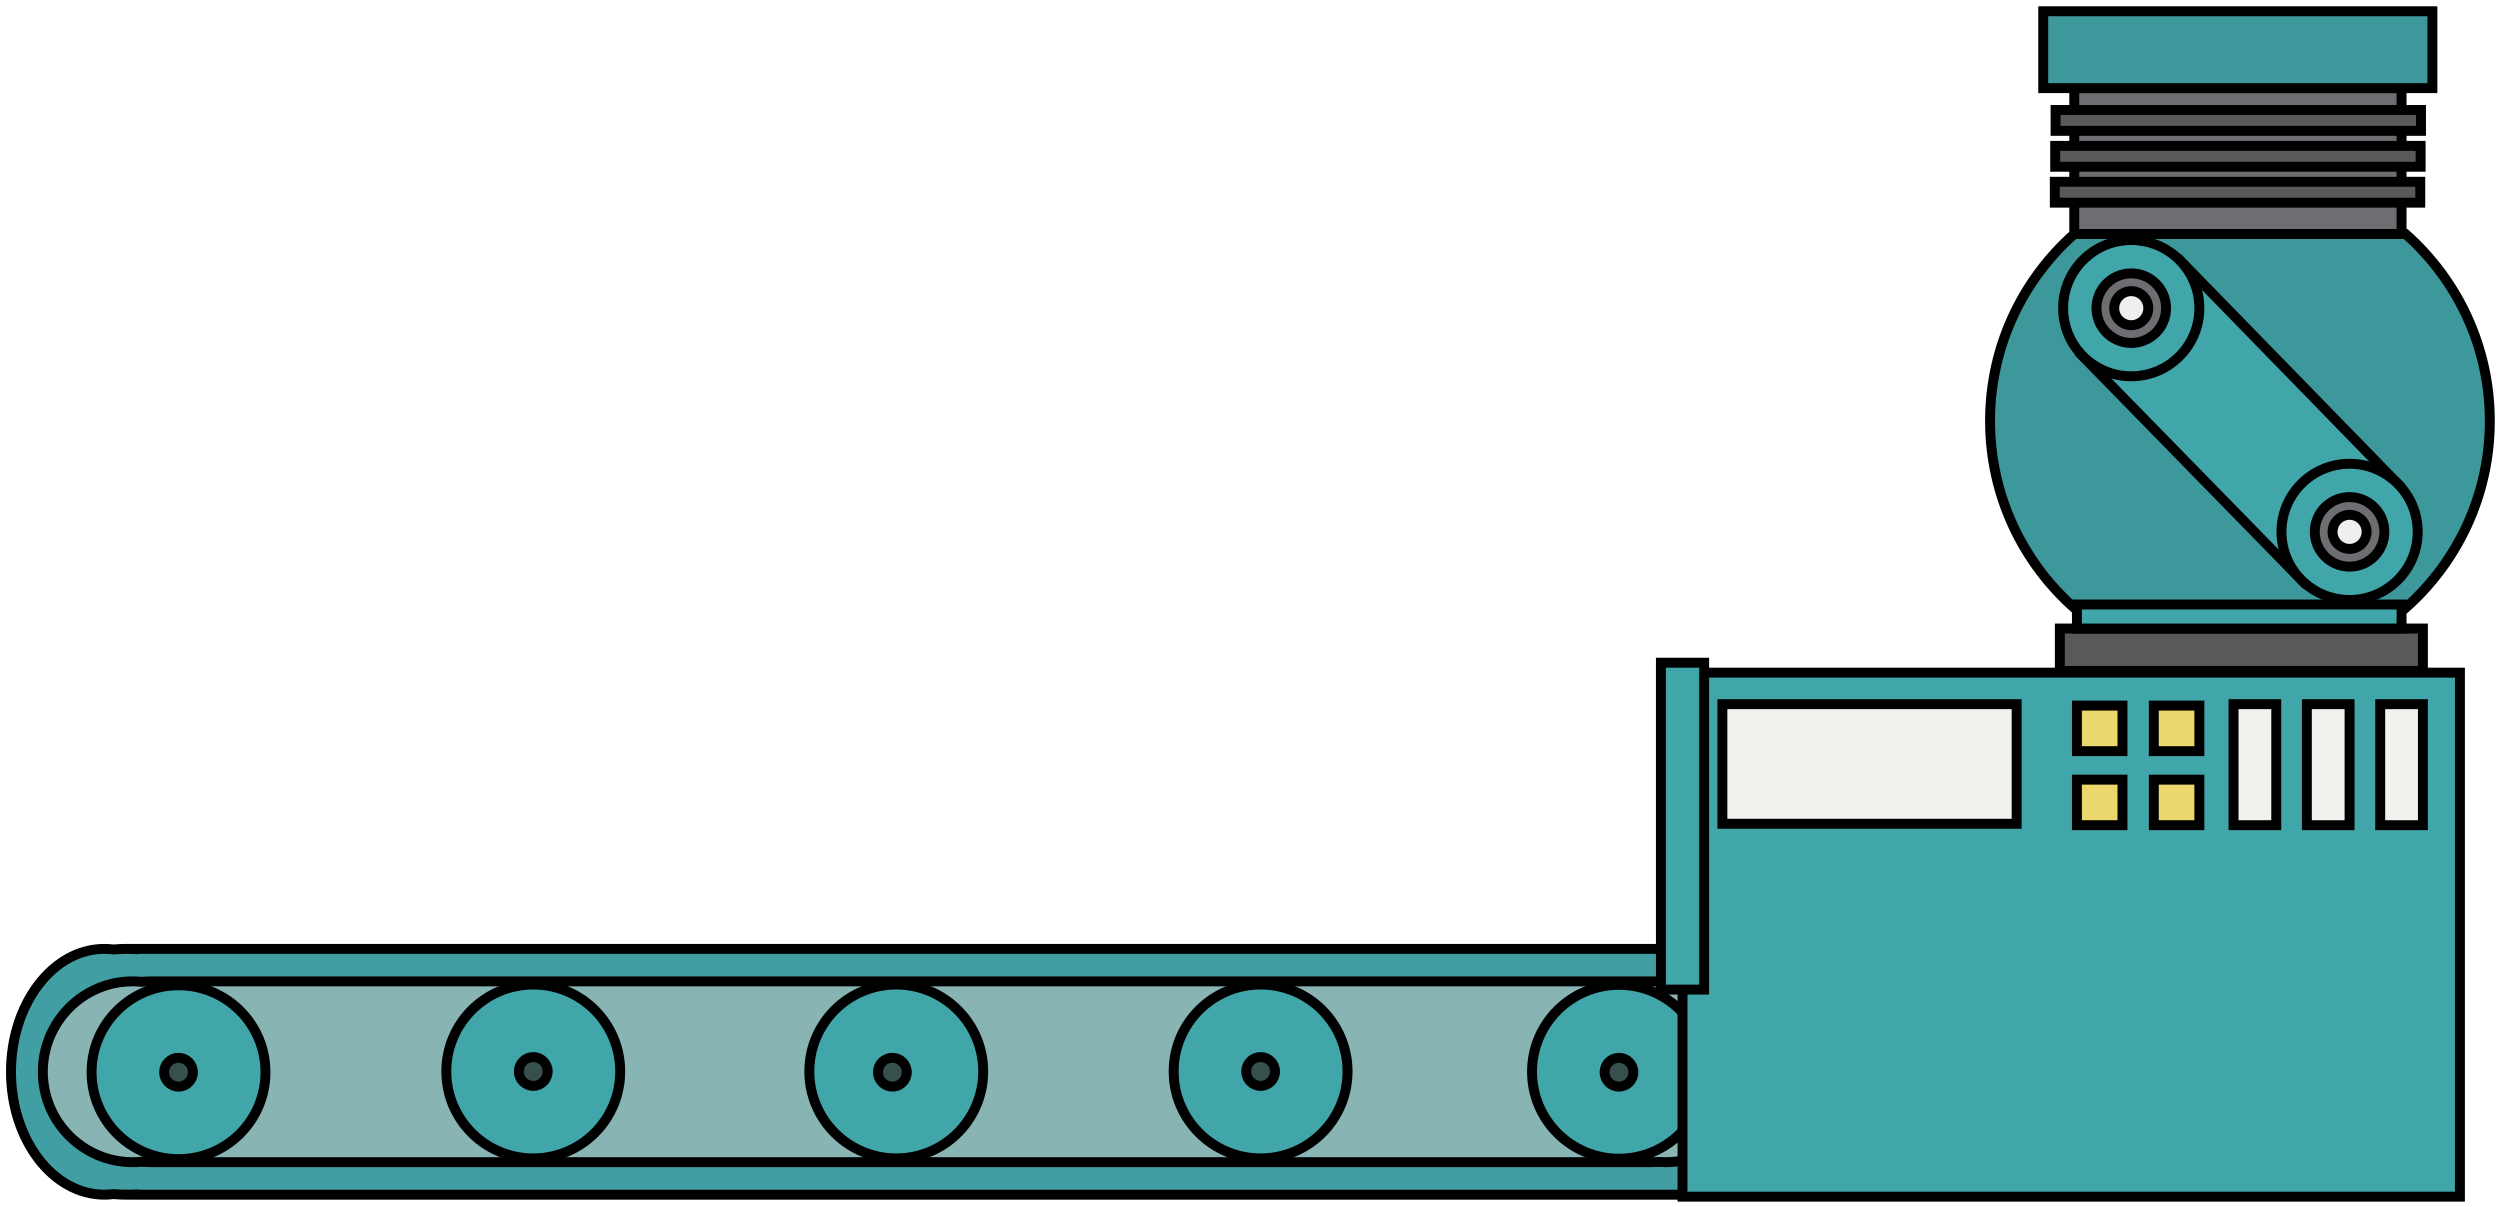
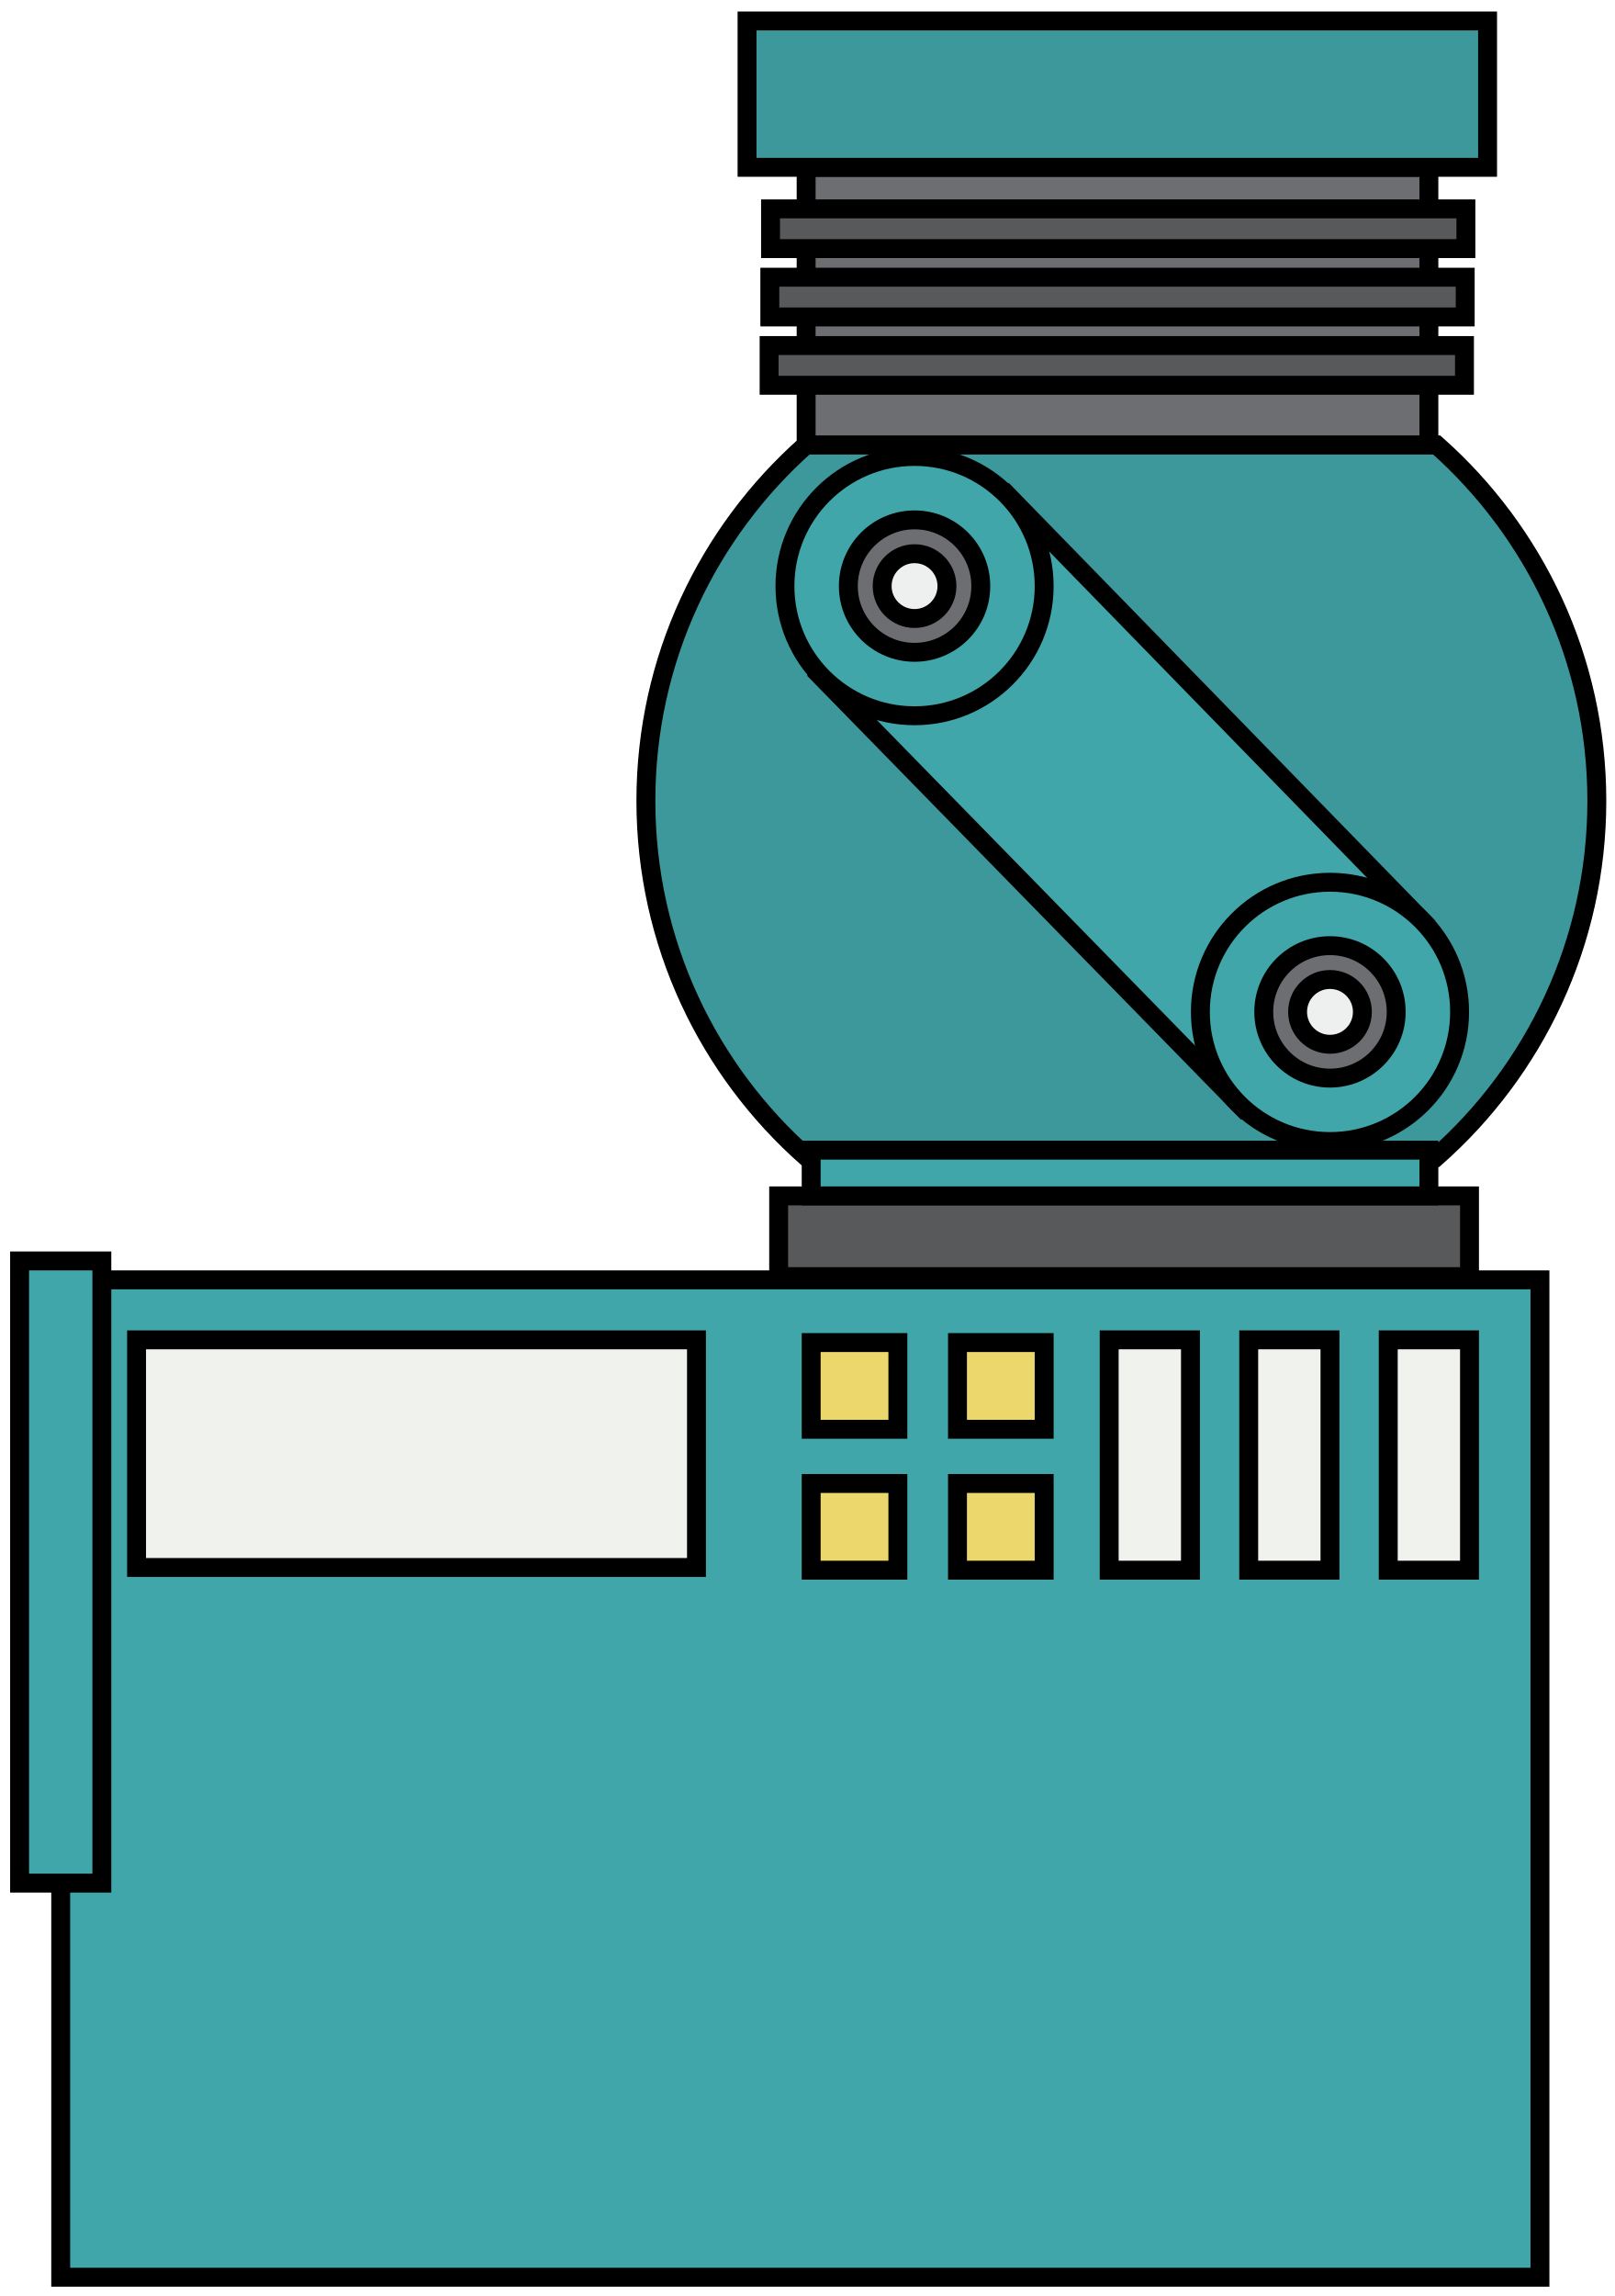
- <svg xmlns="http://www.w3.org/2000/svg" version="1.1" id="圖層_1" x="0px" y="0px" width="1258px" height="607px" viewBox="0 0 1258 607" enable-background="new 0 0 1258 607" xml:space="preserve">
+ <svg xmlns="http://www.w3.org/2000/svg" version="1.1" id="圖層_1" x="0px" y="0px" width="427px" height="607px" viewBox="0 0 427 607" enable-background="new 0 0 427 607" xml:space="preserve">
  <g>
-     <path fill="#419EA2" stroke="#000000" stroke-width="5" stroke-miterlimit="10" d="M858.6,478.467   c-3.545-0.648-7.621-0.988-12.309-0.988H67.293v0.066c-1.091-0.037-2.185-0.066-3.287-0.066c-2.53,0-4.837,0.102-6.951,0.291   c-1.489-0.188-2.996-0.291-4.521-0.291c-25.958,0-47,27.688-47,61.84c0,34.154,21.042,61.842,47,61.842   c1.525,0,3.032-0.104,4.521-0.291c2.114,0.189,4.421,0.291,6.951,0.291c1.102,0,2.196-0.031,3.287-0.066v0.066h778.998   c1.877,0,3.65-0.057,5.336-0.16c1.059,0.094,2.123,0.16,3.199,0.16c25.795,0,46.707-27.516,46.707-61.455   C901.533,507.438,882.629,480.996,858.6,478.467" />
-     <path fill="#88B4B4" stroke="#000000" stroke-width="5" stroke-miterlimit="10" d="M841.797,494.553   c-3.408-0.477-7.328-0.727-11.834-0.727H80.94v0.049c-1.05-0.025-2.101-0.049-3.161-0.049c-2.432,0-4.65,0.074-6.684,0.215   c-1.431-0.137-2.88-0.215-4.347-0.215c-24.958,0-45.191,20.369-45.191,45.492c0,25.125,20.233,45.494,45.191,45.494   c1.467,0,2.916-0.078,4.347-0.215c2.034,0.141,4.252,0.215,6.684,0.215c1.06,0,2.111-0.023,3.161-0.051v0.051h749.022   c1.805,0,3.508-0.041,5.129-0.119c1.02,0.07,2.041,0.119,3.076,0.119c24.803,0,44.91-20.242,44.91-45.209   C883.078,515.865,864.9,496.414,841.797,494.553" />
-     <path fill="#41A6A9" stroke="#000000" stroke-width="5" stroke-miterlimit="10" d="M133.585,539.537   c0,24.164-19.587,43.75-43.75,43.75s-43.75-19.586-43.75-43.75c0-24.162,19.587-43.75,43.75-43.75S133.585,515.375,133.585,539.537   " />
-     <path fill="#37504D" stroke="#000000" stroke-width="5" stroke-miterlimit="10" d="M97.085,539.537c0,4.004-3.246,7.25-7.25,7.25   s-7.25-3.246-7.25-7.25s3.246-7.25,7.25-7.25S97.085,535.533,97.085,539.537" />
-     <path fill="#41A6A9" stroke="#000000" stroke-width="5" stroke-miterlimit="10" d="M312.085,539.162   c0,24.164-19.587,43.75-43.75,43.75s-43.75-19.586-43.75-43.75c0-24.162,19.587-43.75,43.75-43.75S312.085,515,312.085,539.162" />
-     <path fill="#37504D" stroke="#000000" stroke-width="5" stroke-miterlimit="10" d="M275.585,539.162c0,4.004-3.246,7.25-7.25,7.25   s-7.25-3.246-7.25-7.25s3.246-7.25,7.25-7.25S275.585,535.158,275.585,539.162" />
-     <path fill="#41A6A9" stroke="#000000" stroke-width="5" stroke-miterlimit="10" d="M494.752,539.162   c0,24.164-19.588,43.75-43.75,43.75s-43.75-19.586-43.75-43.75c0-24.162,19.588-43.75,43.75-43.75S494.752,515,494.752,539.162" />
-     <path fill="#37504D" stroke="#000000" stroke-width="5" stroke-miterlimit="10" d="M456.295,539.537c0,4.004-3.246,7.25-7.25,7.25   c-4.006,0-7.25-3.246-7.25-7.25s3.244-7.25,7.25-7.25C453.049,532.287,456.295,535.533,456.295,539.537" />
-     <path fill="#41A6A9" stroke="#000000" stroke-width="5" stroke-miterlimit="10" d="M678.086,539.162   c0,24.164-19.588,43.75-43.75,43.75c-24.164,0-43.75-19.586-43.75-43.75c0-24.162,19.586-43.75,43.75-43.75   C658.498,495.412,678.086,515,678.086,539.162" />
-     <path fill="#37504D" stroke="#000000" stroke-width="5" stroke-miterlimit="10" d="M641.586,539.162c0,4.004-3.246,7.25-7.25,7.25   c-4.006,0-7.25-3.246-7.25-7.25s3.244-7.25,7.25-7.25C638.34,531.912,641.586,535.158,641.586,539.162" />
-     <path fill="#41A6A9" stroke="#000000" stroke-width="5" stroke-miterlimit="10" d="M858.418,539.318   c0,24.164-19.588,43.75-43.75,43.75s-43.75-19.586-43.75-43.75c0-24.162,19.588-43.75,43.75-43.75S858.418,515.156,858.418,539.318   " />
-     <path fill="#37504D" stroke="#000000" stroke-width="5" stroke-miterlimit="10" d="M821.918,539.537c0,4.004-3.246,7.25-7.25,7.25   s-7.25-3.246-7.25-7.25s3.246-7.25,7.25-7.25S821.918,535.533,821.918,539.537" />
-     <path fill="#3D989B" stroke="#000000" stroke-width="5" stroke-miterlimit="10" d="M1001.398,211.834   c0-37.453,16.398-71.063,42.377-94.102h166.719c25.98,23.039,42.379,56.648,42.379,94.102c0,37.572-16.504,71.275-42.633,94.316   h-166.211C1017.9,283.109,1001.398,249.406,1001.398,211.834" />
-     <rect x="846.65" y="338.477" fill="#41A6A9" stroke="#000000" stroke-width="5" stroke-miterlimit="10" width="391.182" height="263.68" />
-     <rect x="866.711" y="354.34" fill="#F0F2ED" stroke="#000000" stroke-width="5" stroke-miterlimit="10" width="148.066" height="60.18" />
-     <rect x="1083.799" y="355.055" fill="#EBD76C" stroke="#000000" stroke-width="5" stroke-miterlimit="10" width="22.924" height="22.926" />
-     <rect x="1045.109" y="355.055" fill="#EBD76C" stroke="#000000" stroke-width="5" stroke-miterlimit="10" width="22.926" height="22.926" />
-     <rect x="1083.799" y="392.313" fill="#EBD76C" stroke="#000000" stroke-width="5" stroke-miterlimit="10" width="22.924" height="22.922" />
-     <rect x="1045.109" y="392.313" fill="#EBD76C" stroke="#000000" stroke-width="5" stroke-miterlimit="10" width="22.926" height="22.922" />
-     <rect x="1197.715" y="354.338" fill="#F0F2ED" stroke="#000000" stroke-width="5" stroke-miterlimit="10" width="21.49" height="60.896" />
-     <rect x="1160.814" y="354.338" fill="#F0F2ED" stroke="#000000" stroke-width="5" stroke-miterlimit="10" width="21.492" height="60.896" />
-     <rect x="1123.918" y="354.338" fill="#F0F2ED" stroke="#000000" stroke-width="5" stroke-miterlimit="10" width="21.494" height="60.896" />
-     <rect x="1036.51" y="316.279" fill="#58595B" stroke="#000000" stroke-width="5" stroke-miterlimit="10" width="182.695" height="21.342" />
-     <polygon fill="#41A6A9" stroke="#000000" stroke-width="5" stroke-miterlimit="10" points="1158.795,292.564 1206.693,243.559    1097.32,131.316 1047.578,178.814  " />
-     <path fill="#41A6A9" stroke="#000000" stroke-width="5" stroke-miterlimit="10" d="M1038.174,155.068   c0,18.93,15.344,34.277,34.277,34.277c18.924,0,34.271-15.348,34.271-34.277c0-18.932-15.348-34.279-34.271-34.279   C1053.518,120.789,1038.174,136.137,1038.174,155.068" />
-     <path fill="#6D6E71" stroke="#000000" stroke-width="5" stroke-miterlimit="10" d="M1054.938,155.068   c0,9.672,7.842,17.506,17.514,17.506c9.666,0,17.51-7.834,17.51-17.506c0-9.674-7.844-17.51-17.51-17.51   C1062.779,137.559,1054.938,145.395,1054.938,155.068" />
-     <path fill="#EEEFEF" stroke="#000000" stroke-width="5" stroke-miterlimit="10" d="M1063.879,155.068   c0,4.732,3.836,8.568,8.572,8.568c4.73,0,8.564-3.836,8.564-8.568s-3.834-8.568-8.564-8.568   C1067.715,146.5,1063.879,150.336,1063.879,155.068" />
-     <path fill="#41A6A9" stroke="#000000" stroke-width="5" stroke-miterlimit="10" d="M1148.031,267.637   c0,18.93,15.348,34.273,34.275,34.273c18.934,0,34.277-15.344,34.277-34.273c0-18.936-15.344-34.275-34.277-34.275   C1163.379,233.361,1148.031,248.701,1148.031,267.637" />
-     <path fill="#6D6E71" stroke="#000000" stroke-width="5" stroke-miterlimit="10" d="M1164.797,267.637   c0,9.668,7.84,17.506,17.51,17.506c9.674,0,17.51-7.838,17.51-17.506c0-9.676-7.836-17.512-17.51-17.512   C1172.637,250.125,1164.797,257.961,1164.797,267.637" />
-     <path fill="#EEEFEF" stroke="#000000" stroke-width="5" stroke-miterlimit="10" d="M1173.74,267.637   c0,4.732,3.836,8.564,8.566,8.564c4.736,0,8.572-3.832,8.572-8.564c0-4.736-3.836-8.57-8.572-8.57   C1177.576,259.066,1173.74,262.9,1173.74,267.637" />
-     <rect x="1045.109" y="304.189" fill="#41A6A9" stroke="#000000" stroke-width="5" stroke-miterlimit="10" width="163.35" height="12.09" />
-     <rect x="1043.775" y="44.355" fill="#6D6E71" stroke="#000000" stroke-width="5" stroke-miterlimit="10" width="164.684" height="73.377" />
-     <rect x="1034.361" y="55.34" fill="#58595B" stroke="#000000" stroke-width="5" stroke-miterlimit="10" width="183.889" height="10.504" />
-     <rect x="1034.174" y="73.404" fill="#58595B" stroke="#000000" stroke-width="5" stroke-miterlimit="10" width="183.891" height="10.506" />
-     <rect x="1033.984" y="91.471" fill="#58595B" stroke="#000000" stroke-width="5" stroke-miterlimit="10" width="183.889" height="10.504" />
-     <rect x="1028.15" y="5.664" fill="#3D989B" stroke="#000000" stroke-width="5" stroke-miterlimit="10" width="195.83" height="38.691" />
-     <rect x="835.773" y="333.477" fill="#41A6A9" stroke="#000000" stroke-width="5" stroke-miterlimit="10" width="21.754" height="164.486" />
+     <path fill="#3D989B" stroke="#000000" stroke-width="5" stroke-miterlimit="10" d="M170.804,211.715   c0-37.453,16.398-71.063,42.377-94.102h166.719c25.98,23.039,42.379,56.648,42.379,94.102c0,37.572-16.504,71.275-42.633,94.316   H213.435C187.306,282.991,170.804,249.288,170.804,211.715" />
+     <rect x="16.056" y="338.357" fill="#41A6A9" stroke="#000000" stroke-width="5" stroke-miterlimit="10" width="391.182" height="263.68" />
+     <rect x="36.116" y="354.221" fill="#F0F2ED" stroke="#000000" stroke-width="5" stroke-miterlimit="10" width="148.066" height="60.18" />
+     <rect x="253.204" y="354.936" fill="#EBD76C" stroke="#000000" stroke-width="5" stroke-miterlimit="10" width="22.924" height="22.926" />
+     <rect x="214.515" y="354.936" fill="#EBD76C" stroke="#000000" stroke-width="5" stroke-miterlimit="10" width="22.926" height="22.926" />
+     <rect x="253.204" y="392.193" fill="#EBD76C" stroke="#000000" stroke-width="5" stroke-miterlimit="10" width="22.924" height="22.922" />
+     <rect x="214.515" y="392.193" fill="#EBD76C" stroke="#000000" stroke-width="5" stroke-miterlimit="10" width="22.926" height="22.922" />
+     <rect x="367.12" y="354.219" fill="#F0F2ED" stroke="#000000" stroke-width="5" stroke-miterlimit="10" width="21.49" height="60.896" />
+     <rect x="330.22" y="354.219" fill="#F0F2ED" stroke="#000000" stroke-width="5" stroke-miterlimit="10" width="21.492" height="60.896" />
+     <rect x="293.323" y="354.219" fill="#F0F2ED" stroke="#000000" stroke-width="5" stroke-miterlimit="10" width="21.494" height="60.896" />
+     <rect x="205.915" y="316.16" fill="#58595B" stroke="#000000" stroke-width="5" stroke-miterlimit="10" width="182.695" height="21.342" />
+     <polygon fill="#41A6A9" stroke="#000000" stroke-width="5" stroke-miterlimit="10" points="328.2,292.446 376.099,243.44    266.726,131.198 216.983,178.696  " />
+     <path fill="#41A6A9" stroke="#000000" stroke-width="5" stroke-miterlimit="10" d="M207.579,154.95   c0,18.93,15.344,34.277,34.277,34.277c18.924,0,34.271-15.348,34.271-34.277c0-18.932-15.348-34.279-34.271-34.279   C222.923,120.67,207.579,136.018,207.579,154.95" />
+     <path fill="#6D6E71" stroke="#000000" stroke-width="5" stroke-miterlimit="10" d="M224.343,154.95   c0,9.672,7.842,17.506,17.514,17.506c9.666,0,17.51-7.834,17.51-17.506c0-9.674-7.844-17.51-17.51-17.51   C232.185,137.44,224.343,145.276,224.343,154.95" />
+     <path fill="#EEEFEF" stroke="#000000" stroke-width="5" stroke-miterlimit="10" d="M233.284,154.95   c0,4.732,3.836,8.568,8.572,8.568c4.73,0,8.564-3.836,8.564-8.568s-3.834-8.568-8.564-8.568   C237.12,146.381,233.284,150.217,233.284,154.95" />
+     <path fill="#41A6A9" stroke="#000000" stroke-width="5" stroke-miterlimit="10" d="M317.437,267.518   c0,18.93,15.348,34.273,34.275,34.273c18.934,0,34.277-15.344,34.277-34.273c0-18.936-15.344-34.275-34.277-34.275   C332.784,233.243,317.437,248.583,317.437,267.518" />
+     <path fill="#6D6E71" stroke="#000000" stroke-width="5" stroke-miterlimit="10" d="M334.202,267.518   c0,9.668,7.84,17.506,17.51,17.506c9.674,0,17.51-7.838,17.51-17.506c0-9.676-7.836-17.512-17.51-17.512   C342.042,250.006,334.202,257.842,334.202,267.518" />
+     <path fill="#EEEFEF" stroke="#000000" stroke-width="5" stroke-miterlimit="10" d="M343.146,267.518   c0,4.732,3.836,8.564,8.566,8.564c4.736,0,8.572-3.832,8.572-8.564c0-4.736-3.836-8.57-8.572-8.57   C346.981,258.948,343.146,262.782,343.146,267.518" />
+     <rect x="214.515" y="304.07" fill="#41A6A9" stroke="#000000" stroke-width="5" stroke-miterlimit="10" width="163.35" height="12.09" />
+     <rect x="213.181" y="44.237" fill="#6D6E71" stroke="#000000" stroke-width="5" stroke-miterlimit="10" width="164.684" height="73.377" />
+     <rect x="203.767" y="55.221" fill="#58595B" stroke="#000000" stroke-width="5" stroke-miterlimit="10" width="183.889" height="10.504" />
+     <rect x="203.579" y="73.286" fill="#58595B" stroke="#000000" stroke-width="5" stroke-miterlimit="10" width="183.891" height="10.506" />
+     <rect x="203.39" y="91.352" fill="#58595B" stroke="#000000" stroke-width="5" stroke-miterlimit="10" width="183.889" height="10.504" />
+     <rect x="197.556" y="5.545" fill="#3D989B" stroke="#000000" stroke-width="5" stroke-miterlimit="10" width="195.83" height="38.691" />
+     <rect x="5.179" y="333.357" fill="#41A6A9" stroke="#000000" stroke-width="5" stroke-miterlimit="10" width="21.754" height="164.486" />
  </g>
</svg>
